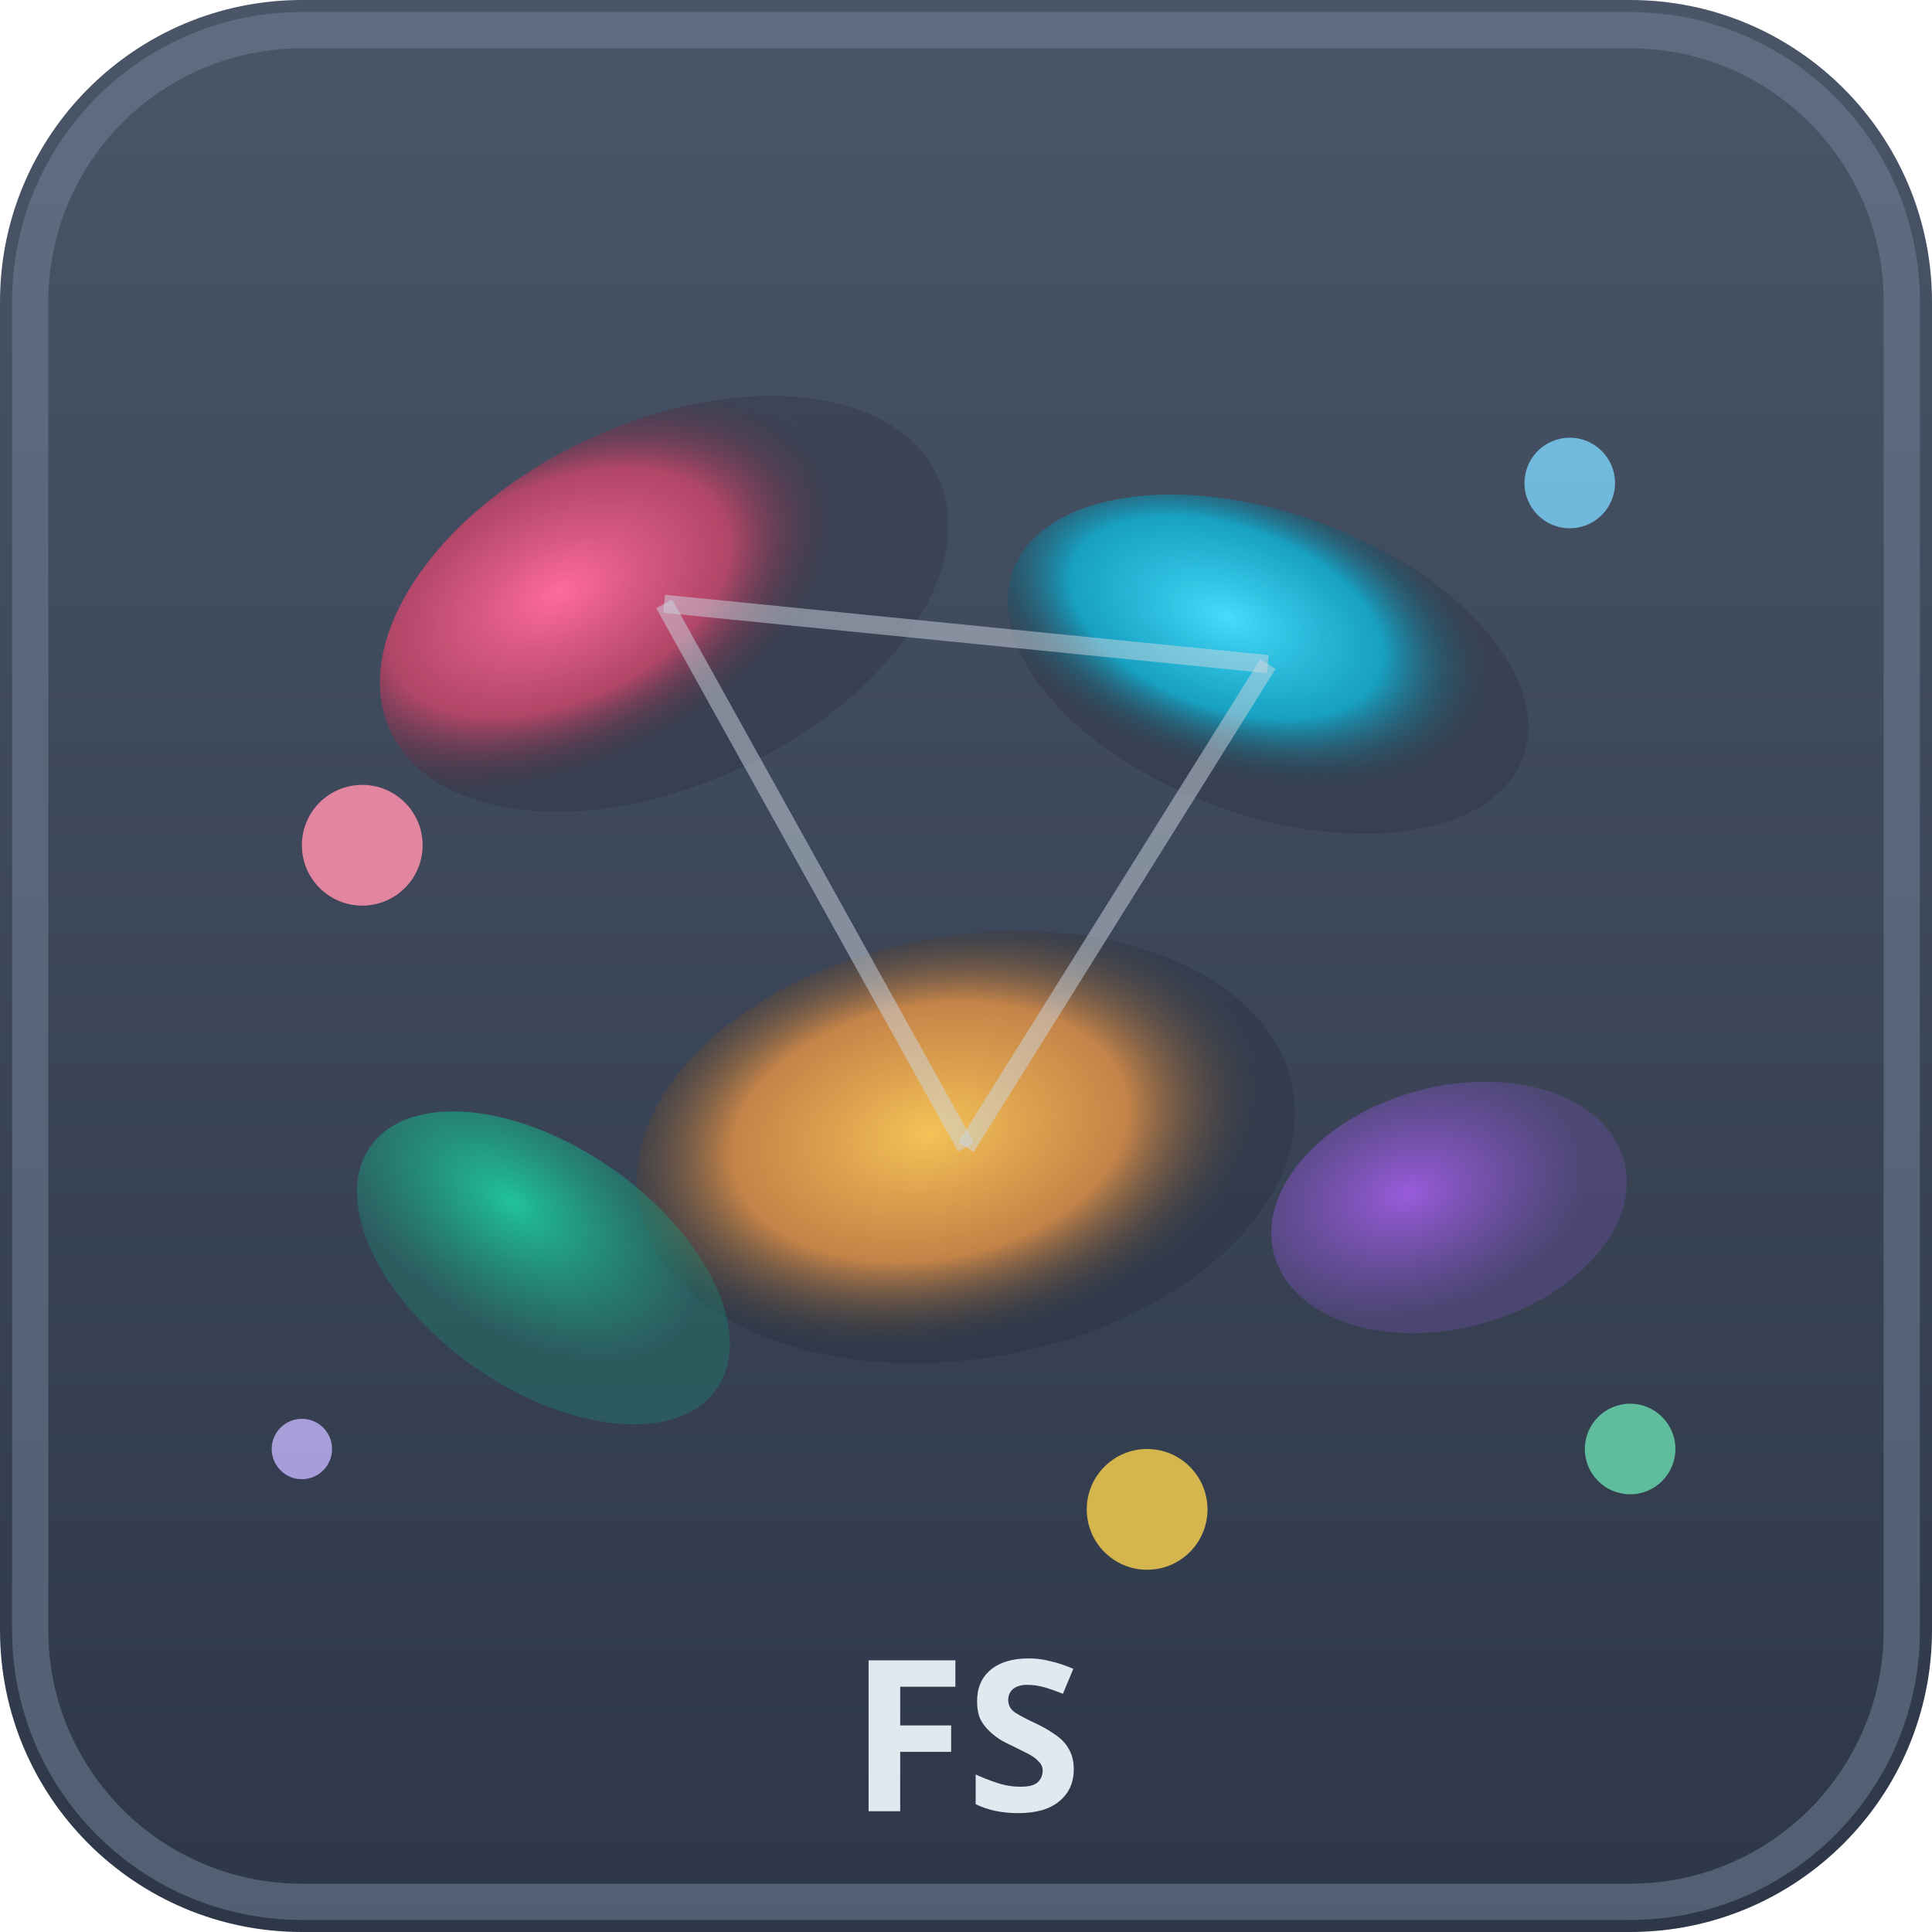
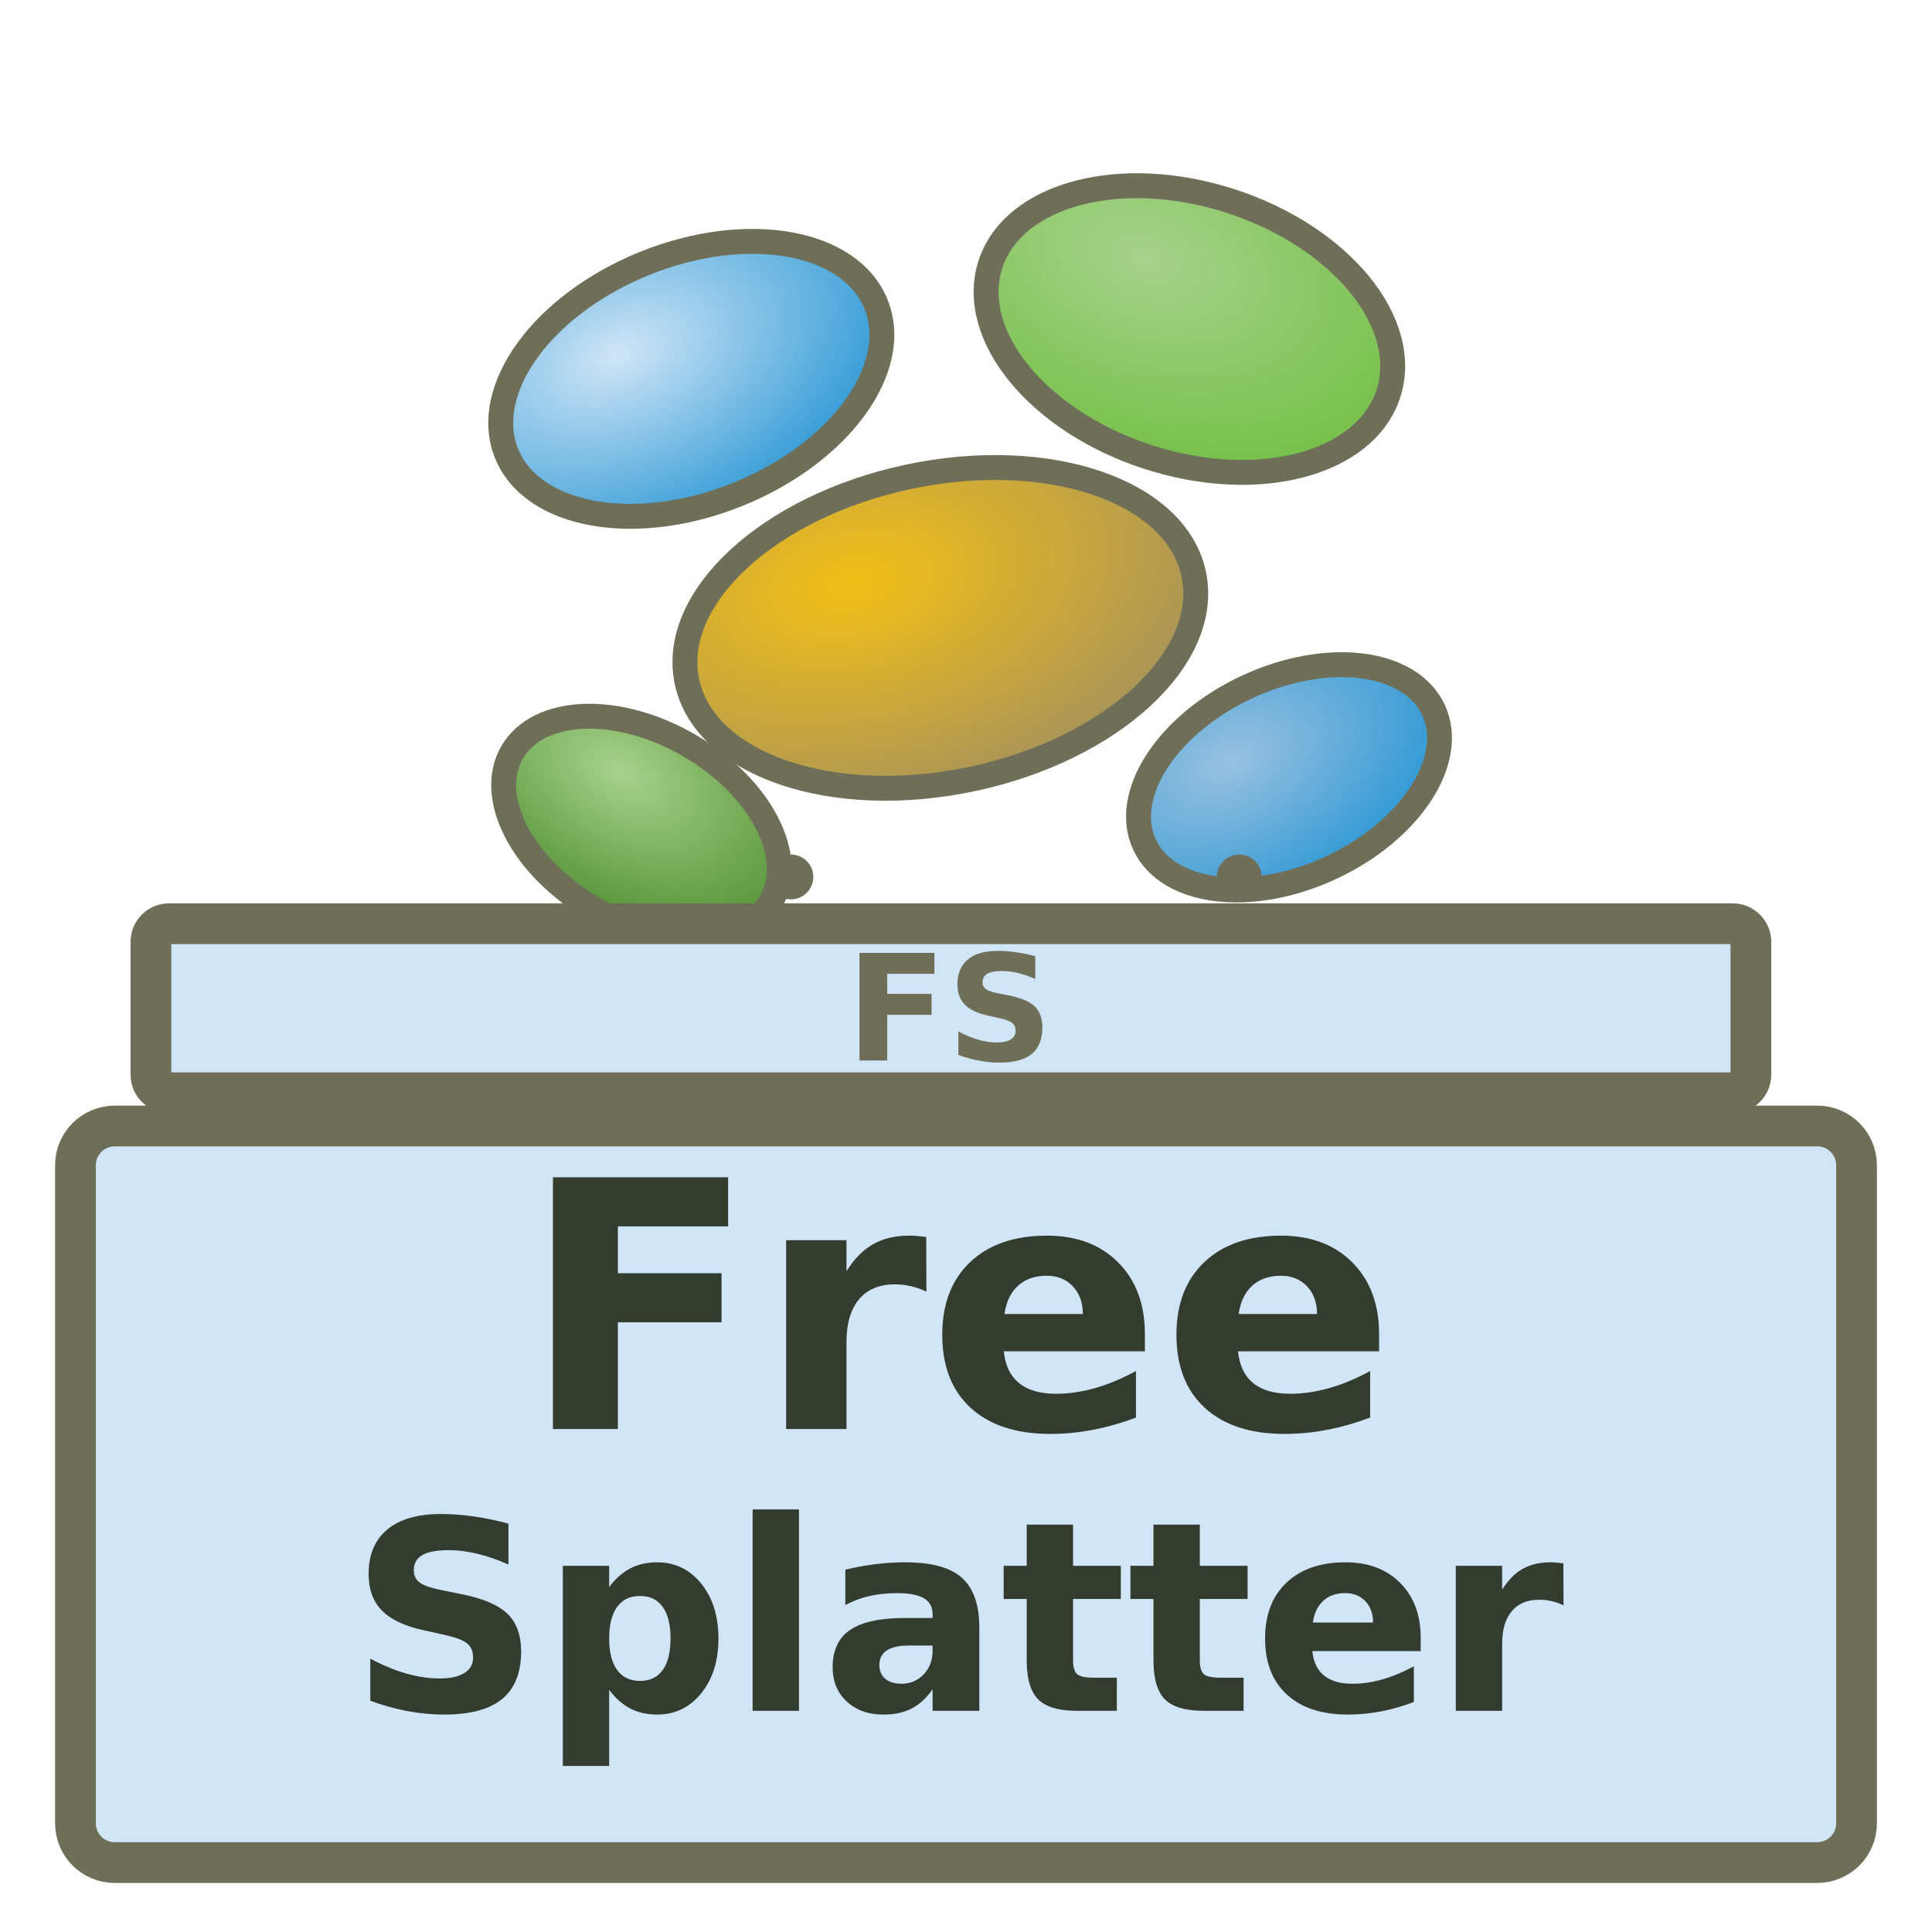
- <svg xmlns="http://www.w3.org/2000/svg" viewBox="0 0 64 64" width="64" height="64">
-   <defs>
-     <linearGradient id="bg" x1="0" y1="0" x2="0" y2="1">
-       <stop offset="0" stop-color="#4a5568" />
-       <stop offset="1" stop-color="#2d3748" />
-     </linearGradient>
-     <radialGradient id="splat1" cx="35%" cy="35%">
-       <stop offset="0%" stop-color="#ff6b9d" stop-opacity="1" />
-       <stop offset="60%" stop-color="#c44569" stop-opacity="0.85" />
-       <stop offset="100%" stop-color="#1a202c" stop-opacity="0.2" />
-     </radialGradient>
-     <radialGradient id="splat2" cx="40%" cy="40%">
-       <stop offset="0%" stop-color="#48dbfb" stop-opacity="1" />
-       <stop offset="60%" stop-color="#0abde3" stop-opacity="0.75" />
-       <stop offset="100%" stop-color="#1a202c" stop-opacity="0.2" />
-     </radialGradient>
-     <radialGradient id="splat3" cx="45%" cy="45%">
-       <stop offset="0%" stop-color="#feca57" stop-opacity="0.95" />
-       <stop offset="60%" stop-color="#ff9f43" stop-opacity="0.7" />
-       <stop offset="100%" stop-color="#1a202c" stop-opacity="0.2" />
-     </radialGradient>
-     <radialGradient id="splat4" cx="35%" cy="35%">
-       <stop offset="0%" stop-color="#1dd1a1" stop-opacity="0.9" />
-       <stop offset="100%" stop-color="#10ac84" stop-opacity="0.25" />
-     </radialGradient>
-     <radialGradient id="splat5" cx="40%" cy="40%">
-       <stop offset="0%" stop-color="#a55eea" stop-opacity="0.9" />
-       <stop offset="100%" stop-color="#8854d0" stop-opacity="0.25" />
-     </radialGradient>
-   </defs>
-   <rect width="64" height="64" rx="10" fill="url(#bg)" />
-   <rect x="1" y="1" width="62" height="62" rx="9" fill="none" stroke="#718096" stroke-width="1.2" opacity="0.55" />
-   <ellipse cx="22" cy="20" rx="10" ry="6" transform="rotate(-25 22 20)" fill="url(#splat1)" />
-   <ellipse cx="42" cy="22" rx="9" ry="5" transform="rotate(20 42 22)" fill="url(#splat2)" />
-   <ellipse cx="32" cy="38" rx="11" ry="7" transform="rotate(-10 32 38)" fill="url(#splat3)" />
-   <ellipse cx="18" cy="42" rx="7" ry="4" transform="rotate(35 18 42)" fill="url(#splat4)" />
-   <ellipse cx="48" cy="40" rx="6" ry="4" transform="rotate(-15 48 40)" fill="url(#splat5)" />
-   <circle cx="12" cy="28" r="2" fill="#ff8fab" opacity="0.85" />
-   <circle cx="52" cy="16" r="1.5" fill="#7dd3fc" opacity="0.8" />
-   <circle cx="38" cy="50" r="2" fill="#fcd34d" opacity="0.8" />
-   <circle cx="54" cy="48" r="1.5" fill="#6ee7b7" opacity="0.75" />
-   <circle cx="10" cy="48" r="1" fill="#c4b5fd" opacity="0.8" />
-   <line x1="22" y1="20" x2="42" y2="22" stroke="#cbd5e0" stroke-width="0.6" opacity="0.5" />
-   <line x1="22" y1="20" x2="32" y2="38" stroke="#cbd5e0" stroke-width="0.6" opacity="0.5" />
-   <line x1="42" y1="22" x2="32" y2="38" stroke="#cbd5e0" stroke-width="0.6" opacity="0.5" />
-   <text x="32" y="60" text-anchor="middle" fill="#e2e8f0" font-family="sans-serif" font-size="7" font-weight="bold">FS</text>
+ <svg xmlns="http://www.w3.org/2000/svg" width="128" height="128" viewBox="0 0 64 64" stroke="#6F6F59" stroke-width="1.35" stroke-linecap="round" stroke-linejoin="round">
+   <g stroke-width=".85" transform="translate(13 1) scale(1.65)">
+     <defs>
+       <radialGradient id="splat0" cx="0.35" cy="0.3" r="0.8">
+         <stop offset="0.000" stop-color="#D0E5F6" />
+         <stop offset="1.000" stop-color="#2896D3" />
+       </radialGradient>
+       <radialGradient id="splat1" cx="0.35" cy="0.3" r="0.8">
+         <stop offset="0.000" stop-color="#A7D28C" />
+         <stop offset="1.000" stop-color="#72BE44" />
+       </radialGradient>
+       <radialGradient id="splat2" cx="0.35" cy="0.3" r="0.8">
+         <stop offset="0.000" stop-color="#F3C017" />
+         <stop offset="1.000" stop-color="#A3915E" />
+       </radialGradient>
+       <radialGradient id="splat3" cx="0.35" cy="0.3" r="0.8">
+         <stop offset="0.000" stop-color="#A7D28C" />
+         <stop offset="1.000" stop-color="#4E8C2E" />
+       </radialGradient>
+       <radialGradient id="splat4" cx="0.35" cy="0.3" r="0.8">
+         <stop offset="0.000" stop-color="#9AC1E0" />
+         <stop offset="1.000" stop-color="#2896D3" />
+       </radialGradient>
+     </defs>
+     <ellipse cx="6" cy="7" rx="4" ry="2.5" transform="rotate(-22 6 7)" fill="url(#splat0)" stroke="#6F6F59" stroke-width=".5" />
+     <ellipse cx="16" cy="6" rx="4.2" ry="2.7" transform="rotate(18 16 6)" fill="url(#splat1)" stroke="#6F6F59" stroke-width=".5" />
+     <ellipse cx="11" cy="12" rx="5.2" ry="3.1" transform="rotate(-12 11 12)" fill="url(#splat2)" stroke="#6F6F59" stroke-width=".5" />
+     <ellipse cx="5" cy="16" rx="3" ry="1.9" transform="rotate(30 5 16)" fill="url(#splat3)" stroke="#6F6F59" stroke-width=".5" />
+     <ellipse cx="18" cy="15" rx="3.2" ry="2" transform="rotate(-25 18 15)" fill="url(#splat4)" stroke="#6F6F59" stroke-width=".5" />
+     <circle cx="4" cy="18" r="0.45" fill="#6F6F59" stroke="none" />
+     <circle cx="8" cy="17" r="0.45" fill="#6F6F59" stroke="none" />
+     <circle cx="12" cy="19" r="0.45" fill="#6F6F59" stroke="none" />
+     <circle cx="17" cy="17" r="0.45" fill="#6F6F59" stroke="none" />
+     <circle cx="20" cy="19" r="0.45" fill="#6F6F59" stroke="none" />
+   </g>
+   <g data-source-captions="true">
+     <rect x="5.0" y="30.6" width="53.0" height="5.6" rx="0.6" fill="#D0E5F6" stroke="#6F6F59" />
+     <path data-label="FS" d="M188 -1493H1227V-1202H573V-924H1188V-633H573V0H188ZM2626 -1446V-1130Q2503 -1185 2386.0 -1213.0Q2269 -1241 2165 -1241Q2027 -1241 1961.0 -1203.0Q1895 -1165 1895 -1085Q1895 -1025 1939.5 -991.5Q1984 -958 2101 -934L2265 -901Q2514 -851 2619.0 -749.0Q2724 -647 2724 -459Q2724 -212 2577.5 -91.5Q2431 29 2130 29Q1988 29 1845.0 2.0Q1702 -25 1559 -78V-403Q1702 -327 1835.5 -288.5Q1969 -250 2093 -250Q2219 -250 2286.0 -292.0Q2353 -334 2353 -412Q2353 -482 2307.5 -520.0Q2262 -558 2126 -588L1977 -621Q1753 -669 1649.5 -774.0Q1546 -879 1546 -1057Q1546 -1280 1690.0 -1400.0Q1834 -1520 2104 -1520Q2227 -1520 2357.0 -1501.5Q2487 -1483 2626 -1446Z" transform="translate(28.02214 35.13073) scale(0.002389)" fill="#6F6F59" stroke="none" />
+   </g>
+   <rect x="2.5" y="37.3" width="59" height="24.4" rx="1.3" fill="#D0E5F6" stroke="#6F6F59" />
+   <g data-plugin-name="FreeSplatter" data-name-lines="2">
+     <path data-label="Free" d="M188 -1493H1227V-1202H573V-924H1188V-633H573V0H188ZM2403 -815Q2356 -837 2309.5 -847.5Q2263 -858 2216 -858Q2078 -858 2003.5 -769.5Q1929 -681 1929 -516V0H1571V-1120H1929V-936Q1998 -1046 2087.5 -1096.5Q2177 -1147 2302 -1147Q2320 -1147 2341.0 -1145.5Q2362 -1144 2402 -1139ZM3699 -563V-461H2862Q2875 -335 2953.0 -272.0Q3031 -209 3171 -209Q3284 -209 3402.5 -242.5Q3521 -276 3646 -344V-68Q3519 -20 3392.0 4.5Q3265 29 3138 29Q2834 29 2665.5 -125.5Q2497 -280 2497 -559Q2497 -833 2662.5 -990.0Q2828 -1147 3118 -1147Q3382 -1147 3540.5 -988.0Q3699 -829 3699 -563ZM3331 -682Q3331 -784 3271.5 -846.5Q3212 -909 3116 -909Q3012 -909 2947.0 -850.5Q2882 -792 2866 -682ZM5088 -563V-461H4251Q4264 -335 4342.0 -272.0Q4420 -209 4560 -209Q4673 -209 4791.5 -242.5Q4910 -276 5035 -344V-68Q4908 -20 4781.0 4.5Q4654 29 4527 29Q4223 29 4054.5 -125.5Q3886 -280 3886 -559Q3886 -833 4051.5 -990.0Q4217 -1147 4507 -1147Q4771 -1147 4929.5 -988.0Q5088 -829 5088 -563ZM4720 -682Q4720 -784 4660.5 -846.5Q4601 -909 4505 -909Q4401 -909 4336.0 -850.5Q4271 -792 4255 -682Z" transform="translate(17.26741 47.33804) scale(0.005585)" fill="#343C30" stroke="none" />
+     <path data-label="Splatter" d="M1227 -1446V-1130Q1104 -1185 987.0 -1213.0Q870 -1241 766 -1241Q628 -1241 562.0 -1203.0Q496 -1165 496 -1085Q496 -1025 540.5 -991.5Q585 -958 702 -934L866 -901Q1115 -851 1220.0 -749.0Q1325 -647 1325 -459Q1325 -212 1178.5 -91.5Q1032 29 731 29Q589 29 446.0 2.0Q303 -25 160 -78V-403Q303 -327 436.5 -288.5Q570 -250 694 -250Q820 -250 887.0 -292.0Q954 -334 954 -412Q954 -482 908.5 -520.0Q863 -558 727 -588L578 -621Q354 -669 250.5 -774.0Q147 -879 147 -1057Q147 -1280 291.0 -1400.0Q435 -1520 705 -1520Q828 -1520 958.0 -1501.5Q1088 -1483 1227 -1446ZM2005 -162V426H1647V-1120H2005V-956Q2079 -1054 2169.0 -1100.5Q2259 -1147 2376 -1147Q2583 -1147 2716.0 -982.5Q2849 -818 2849 -559Q2849 -300 2716.0 -135.5Q2583 29 2376 29Q2259 29 2169.0 -17.5Q2079 -64 2005 -162ZM2243 -887Q2128 -887 2066.5 -802.5Q2005 -718 2005 -559Q2005 -400 2066.5 -315.5Q2128 -231 2243 -231Q2358 -231 2418.5 -315.0Q2479 -399 2479 -559Q2479 -719 2418.5 -803.0Q2358 -887 2243 -887ZM3113 -1556H3471V0H3113ZM4317 -504Q4205 -504 4148.5 -466.0Q4092 -428 4092 -354Q4092 -286 4137.5 -247.5Q4183 -209 4264 -209Q4365 -209 4434.0 -281.5Q4503 -354 4503 -463V-504ZM4864 -639V0H4503V-166Q4431 -64 4341.0 -17.5Q4251 29 4122 29Q3948 29 3839.5 -72.5Q3731 -174 3731 -336Q3731 -533 3866.5 -625.0Q4002 -717 4292 -717H4503V-745Q4503 -830 4436.0 -869.5Q4369 -909 4227 -909Q4112 -909 4013.0 -886.0Q3914 -863 3829 -817V-1090Q3944 -1118 4060.0 -1132.5Q4176 -1147 4292 -1147Q4595 -1147 4729.5 -1027.5Q4864 -908 4864 -639ZM5588 -1438V-1120H5957V-864H5588V-389Q5588 -311 5619.0 -283.5Q5650 -256 5742 -256H5926V0H5619Q5407 0 5318.5 -88.5Q5230 -177 5230 -389V-864H5052V-1120H5230V-1438ZM6567 -1438V-1120H6936V-864H6567V-389Q6567 -311 6598.0 -283.5Q6629 -256 6721 -256H6905V0H6598Q6386 0 6297.5 -88.5Q6209 -177 6209 -389V-864H6031V-1120H6209V-1438ZM8273 -563V-461H7436Q7449 -335 7527.0 -272.0Q7605 -209 7745 -209Q7858 -209 7976.5 -242.5Q8095 -276 8220 -344V-68Q8093 -20 7966.0 4.5Q7839 29 7712 29Q7408 29 7239.5 -125.5Q7071 -280 7071 -559Q7071 -833 7236.5 -990.0Q7402 -1147 7692 -1147Q7956 -1147 8114.5 -988.0Q8273 -829 8273 -563ZM7905 -682Q7905 -784 7845.5 -846.5Q7786 -909 7690 -909Q7586 -909 7521.0 -850.5Q7456 -792 7440 -682ZM9376 -815Q9329 -837 9282.5 -847.5Q9236 -858 9189 -858Q9051 -858 8976.5 -769.5Q8902 -681 8902 -516V0H8544V-1120H8902V-936Q8971 -1046 9060.5 -1096.5Q9150 -1147 9275 -1147Q9293 -1147 9314.0 -1145.5Q9335 -1144 9375 -1139Z" transform="translate(11.57984 56.67306) scale(0.004289)" fill="#343C30" stroke="none" />
+   </g>
</svg>
